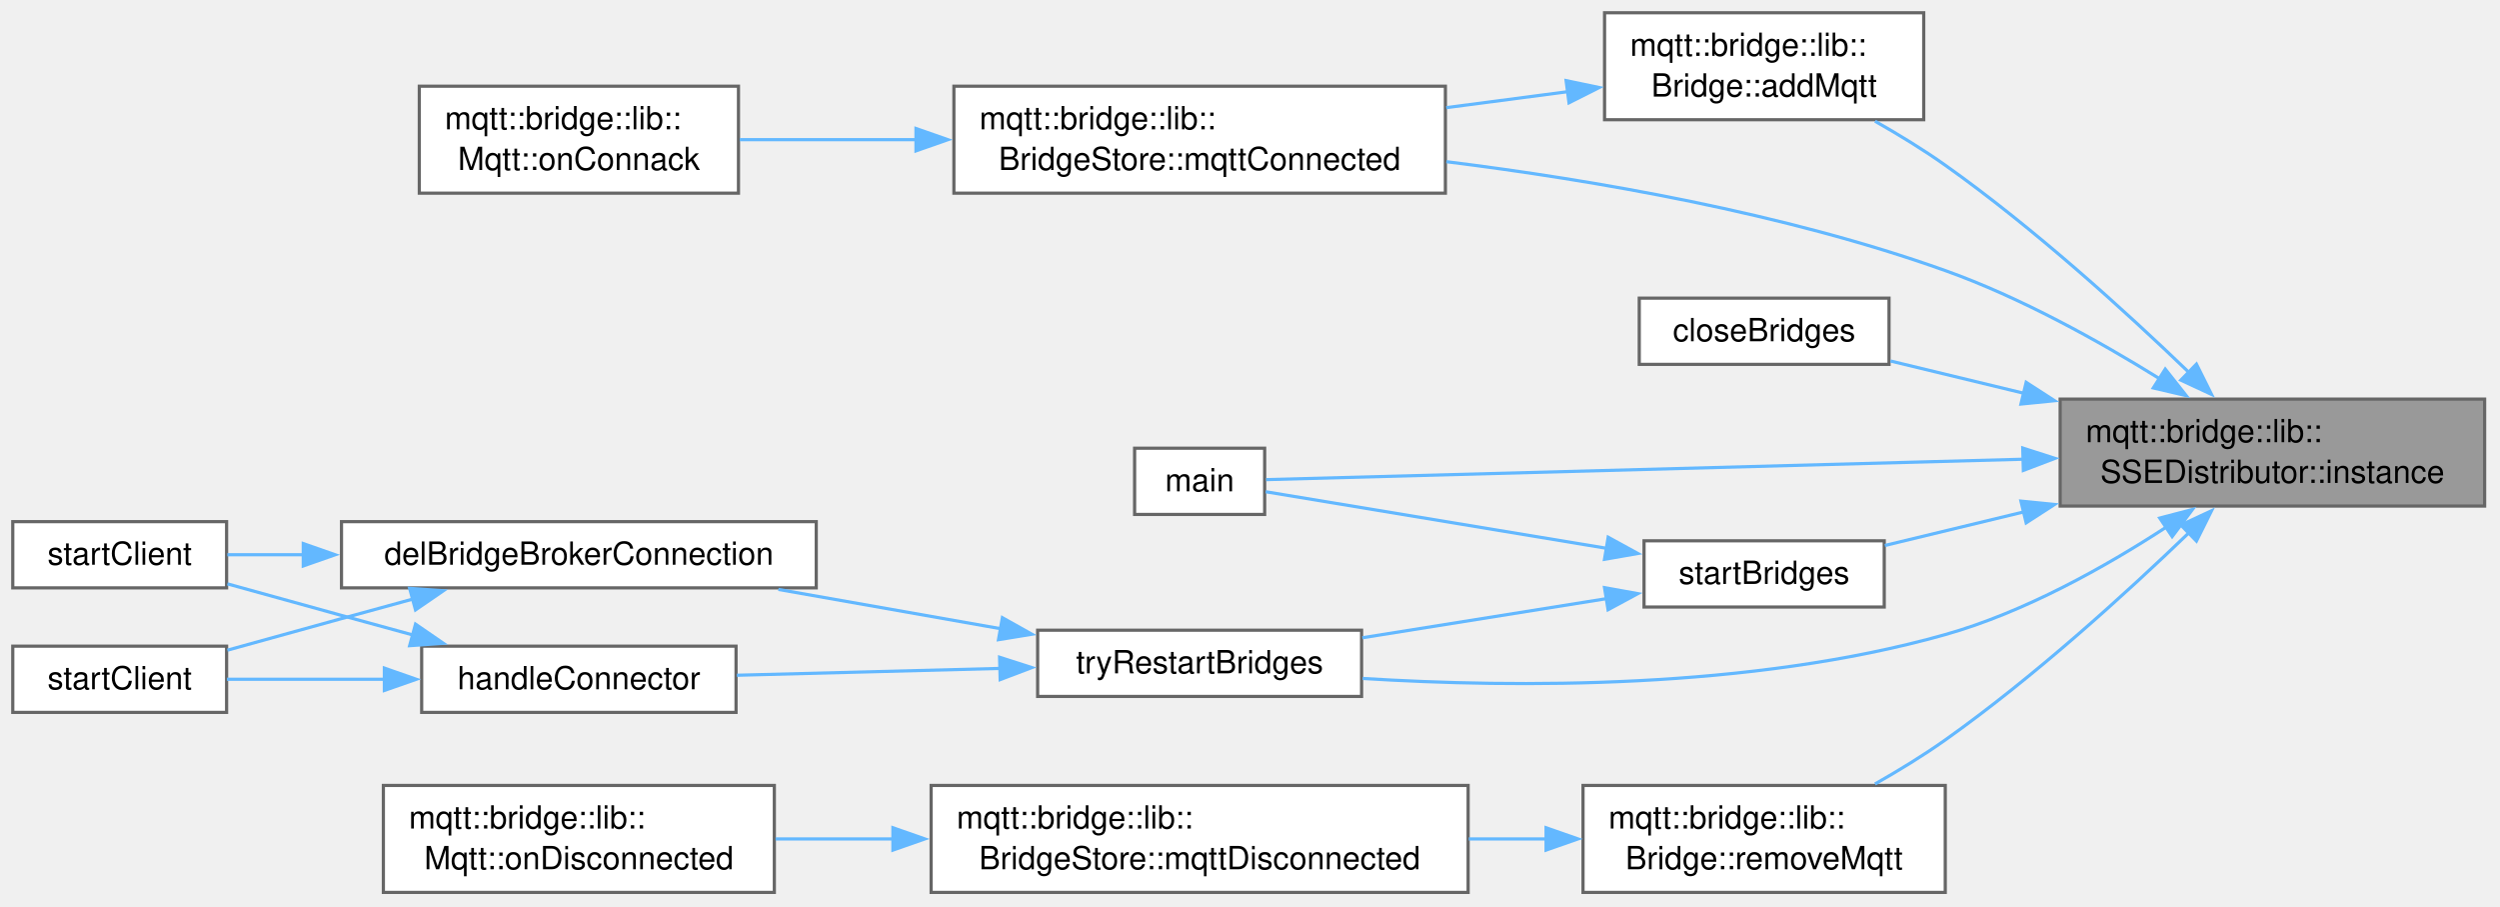
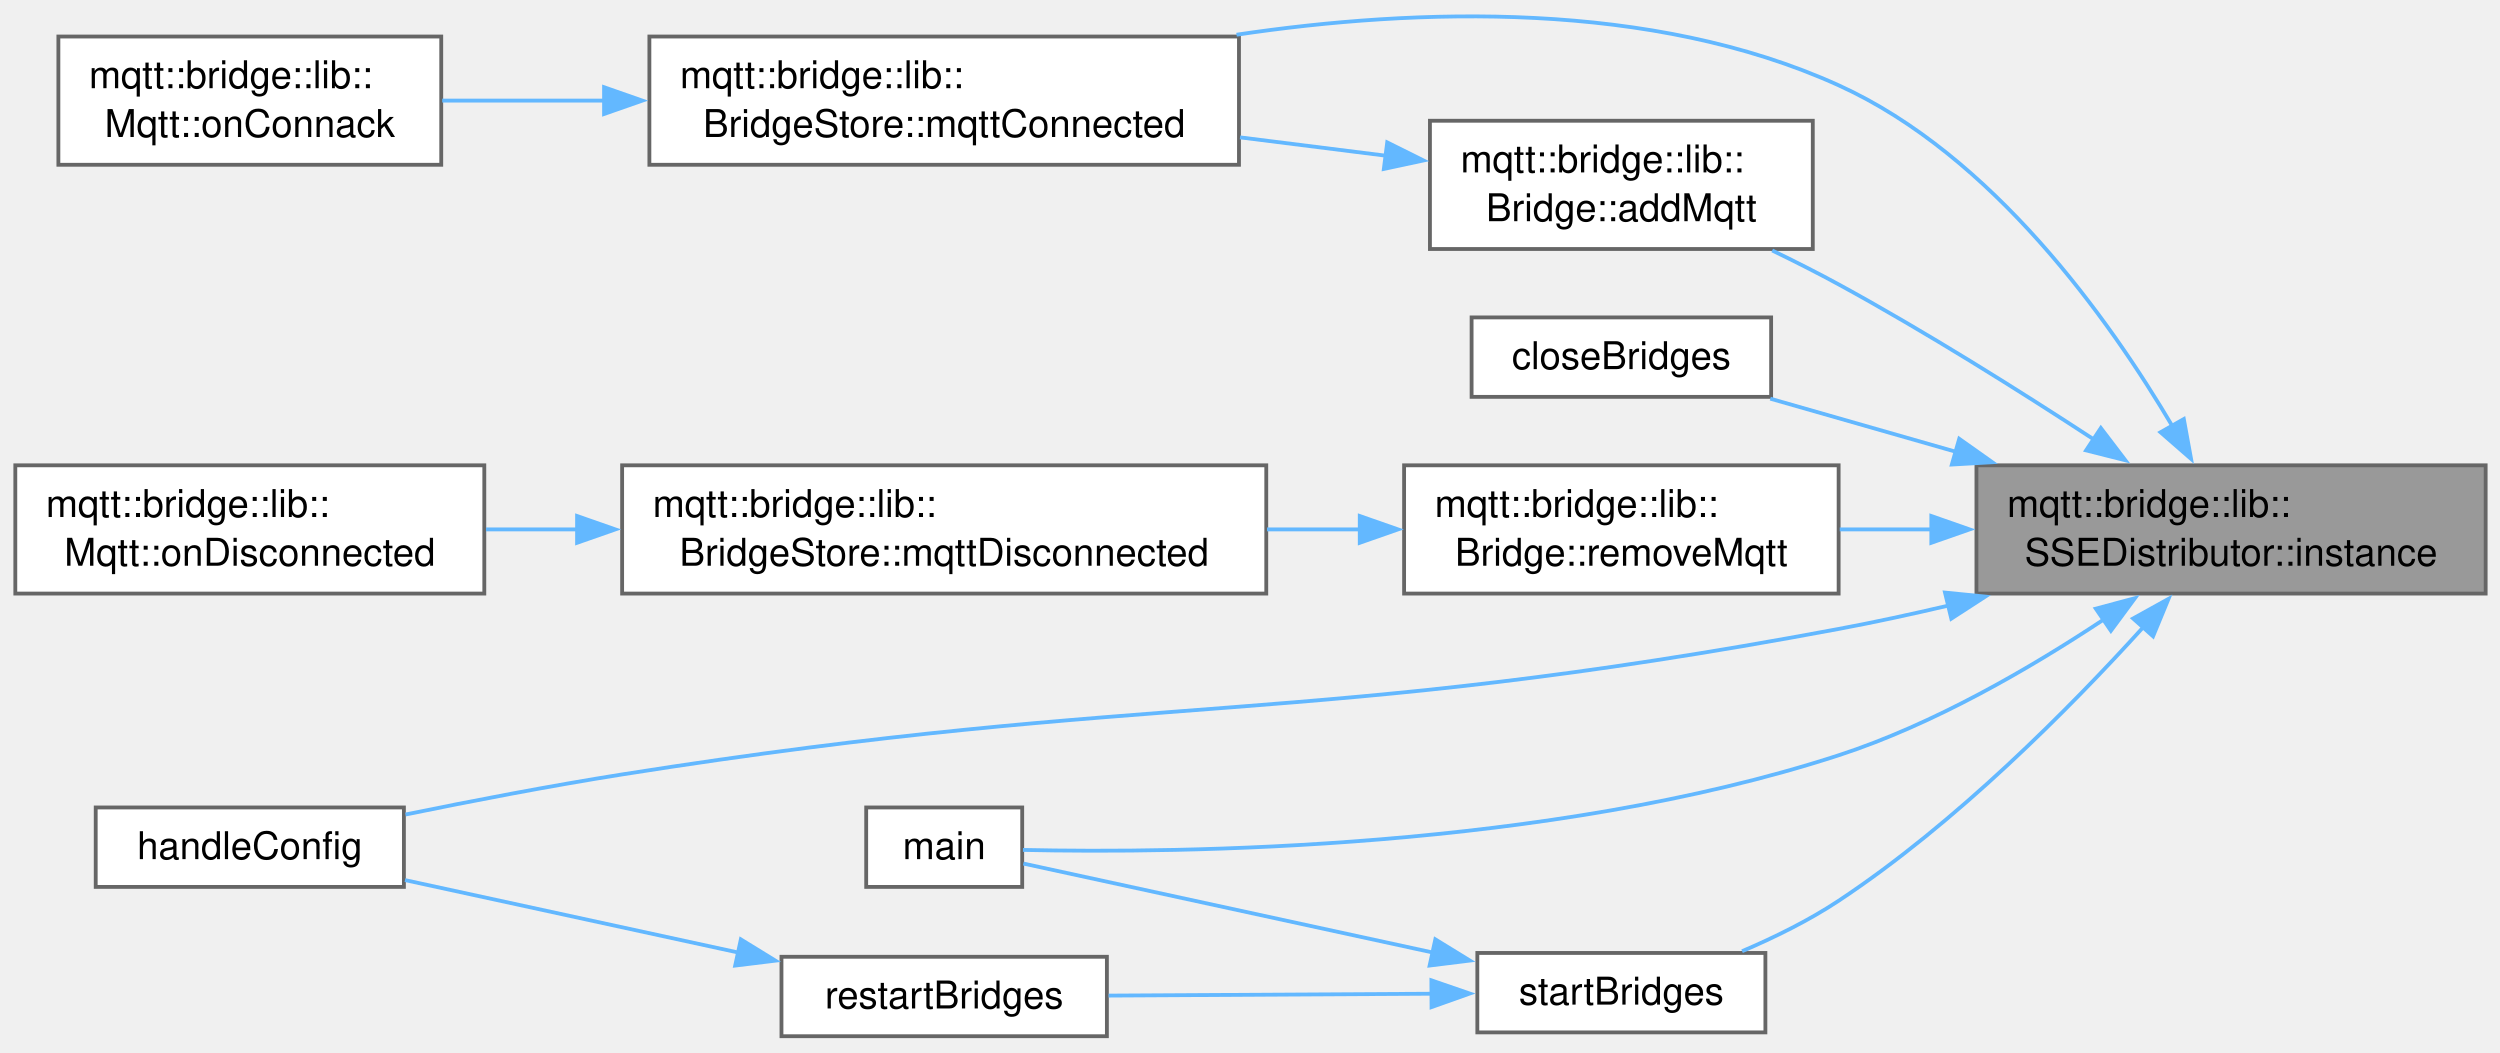
- <svg xmlns="http://www.w3.org/2000/svg" xmlns:xlink="http://www.w3.org/1999/xlink" width="783pt" height="284pt" viewBox="0.00 0.00 783.00 284.00">
-   <g id="graph0" class="graph" transform="scale(1 1) rotate(0) translate(4 279.5)">
+ <svg xmlns="http://www.w3.org/2000/svg" xmlns:xlink="http://www.w3.org/1999/xlink" width="653pt" height="275pt" viewBox="0.00 0.00 653.00 275.00">
+   <g id="graph0" class="graph" transform="scale(1 1) rotate(0) translate(4 270.66)">
    <g id="Node000001" class="node">
      <g id="a_Node000001">
        <a xlink:title=" ">
-           <polygon fill="#999999" stroke="#666666" points="774.5,-154.5 641.5,-154.5 641.5,-121 774.5,-121 774.5,-154.5" />
-           <text xml:space="preserve" text-anchor="start" x="649.5" y="-141" font-family="Helvetica,sans-Serif" font-size="10.00">mqtt::bridge::lib::</text>
-           <text xml:space="preserve" text-anchor="middle" x="708" y="-128.25" font-family="Helvetica,sans-Serif" font-size="10.00">SSEDistributor::instance</text>
+           <polygon fill="#999999" stroke="#666666" points="645.25,-149.12 512.25,-149.12 512.25,-115.62 645.25,-115.62 645.25,-149.12" />
+           <text xml:space="preserve" text-anchor="start" x="520.25" y="-135.62" font-family="Helvetica,sans-Serif" font-size="10.00">mqtt::bridge::lib::</text>
+           <text xml:space="preserve" text-anchor="middle" x="578.75" y="-122.88" font-family="Helvetica,sans-Serif" font-size="10.00">SSEDistributor::instance</text>
        </a>
      </g>
    </g>
    <g id="Node000002" class="node">
      <g id="a_Node000002">
        <a xlink:href="classmqtt_1_1bridge_1_1lib_1_1Bridge.html#a3a4293a660369d5d5976c303eb5e7262" target="_top" xlink:title=" ">
-           <polygon fill="white" stroke="#666666" points="598.75,-275.5 498.75,-275.5 498.75,-242 598.75,-242 598.75,-275.5" />
-           <text xml:space="preserve" text-anchor="start" x="506.75" y="-262" font-family="Helvetica,sans-Serif" font-size="10.00">mqtt::bridge::lib::</text>
-           <text xml:space="preserve" text-anchor="middle" x="548.75" y="-249.25" font-family="Helvetica,sans-Serif" font-size="10.00">Bridge::addMqtt</text>
+           <polygon fill="white" stroke="#666666" points="469.5,-239.12 369.5,-239.12 369.5,-205.62 469.5,-205.62 469.5,-239.12" />
+           <text xml:space="preserve" text-anchor="start" x="377.5" y="-225.62" font-family="Helvetica,sans-Serif" font-size="10.00">mqtt::bridge::lib::</text>
+           <text xml:space="preserve" text-anchor="middle" x="419.5" y="-212.88" font-family="Helvetica,sans-Serif" font-size="10.00">Bridge::addMqtt</text>
        </a>
      </g>
    </g>
    <g id="edge1_Node000001_Node000002" class="edge">
      <g id="a_edge1_Node000001_Node000002">
        <a xlink:title=" ">
-           <path fill="none" stroke="#63b8ff" d="M681.85,-162.86C662.07,-181.9 633.29,-208.06 605.5,-227.75 598.63,-232.62 590.93,-237.32 583.49,-241.54" />
-           <polygon fill="#63b8ff" stroke="#63b8ff" points="684.2,-165.46 688.93,-155.97 679.32,-160.44 684.2,-165.46" />
+           <path fill="none" stroke="#63b8ff" d="M542.86,-155.91C523.58,-168.52 498.99,-183.97 476.25,-196.38 470.72,-199.39 464.78,-202.4 458.9,-205.24" />
+           <polygon fill="#63b8ff" stroke="#63b8ff" points="544.74,-158.86 551.16,-150.43 540.88,-153.02 544.74,-158.86" />
        </a>
      </g>
    </g>
    <g id="Node000003" class="node">
      <g id="a_Node000003">
        <a xlink:href="classmqtt_1_1bridge_1_1lib_1_1BridgeStore.html#a3e74b309f1d8aa60e4487e35abc1a8b1" target="_top" xlink:title=" ">
-           <polygon fill="white" stroke="#666666" points="448.88,-252.5 294.88,-252.5 294.88,-219 448.88,-219 448.88,-252.5" />
-           <text xml:space="preserve" text-anchor="start" x="302.88" y="-239" font-family="Helvetica,sans-Serif" font-size="10.00">mqtt::bridge::lib::</text>
-           <text xml:space="preserve" text-anchor="middle" x="371.88" y="-226.25" font-family="Helvetica,sans-Serif" font-size="10.00">BridgeStore::mqttConnected</text>
-         </a>
-       </g>
-     </g>
-     <g id="edge6_Node000001_Node000003" class="edge">
-       <g id="a_edge6_Node000001_Node000003">
-         <a xlink:title=" ">
-           <path fill="none" stroke="#63b8ff" d="M672.58,-160.93C653.56,-172.74 629.05,-186.34 605.5,-194.75 555.01,-212.79 495.41,-223.09 449.18,-228.86" />
-           <polygon fill="#63b8ff" stroke="#63b8ff" points="674.43,-163.9 681,-155.59 670.68,-157.99 674.43,-163.9" />
+           <polygon fill="white" stroke="#666666" points="319.62,-261.12 165.62,-261.12 165.62,-227.62 319.62,-227.62 319.62,-261.12" />
+           <text xml:space="preserve" text-anchor="start" x="173.62" y="-247.62" font-family="Helvetica,sans-Serif" font-size="10.00">mqtt::bridge::lib::</text>
+           <text xml:space="preserve" text-anchor="middle" x="242.62" y="-234.88" font-family="Helvetica,sans-Serif" font-size="10.00">BridgeStore::mqttConnected</text>
+         </a>
+       </g>
+     </g>
+     <g id="edge7_Node000001_Node000003" class="edge">
+       <g id="a_edge7_Node000001_Node000003">
+         <a xlink:title=" ">
+           <path fill="none" stroke="#63b8ff" d="M563.56,-159.13C546.91,-187.34 516.4,-230.16 476.25,-248.38 427.24,-270.62 366.22,-268.62 318.98,-261.59" />
+           <polygon fill="#63b8ff" stroke="#63b8ff" points="566.41,-161.21 568.31,-150.79 560.32,-157.75 566.41,-161.21" />
        </a>
      </g>
    </g>
    <g id="Node000005" class="node">
      <g id="a_Node000005">
-         <a xlink:href="mqttbridge_8cpp.html#ac0dd8cd8684c94ee9b34a82905b2fbd3" target="_top" xlink:title=" ">
-           <polygon fill="white" stroke="#666666" points="587.88,-186.12 509.62,-186.12 509.62,-165.38 587.88,-165.38 587.88,-186.12" />
-           <text xml:space="preserve" text-anchor="middle" x="548.75" y="-172.62" font-family="Helvetica,sans-Serif" font-size="10.00">closeBridges</text>
+         <a xlink:href="mqttbridge_8cpp.html#a049ffc3274ea87fbe64bb3dede829cf4" target="_top" xlink:title=" ">
+           <polygon fill="white" stroke="#666666" points="458.62,-187.75 380.38,-187.75 380.38,-167 458.62,-167 458.62,-187.75" />
+           <text xml:space="preserve" text-anchor="middle" x="419.5" y="-174.25" font-family="Helvetica,sans-Serif" font-size="10.00">closeBridges</text>
        </a>
      </g>
    </g>
    <g id="edge4_Node000001_Node000005" class="edge">
      <g id="a_edge4_Node000001_Node000005">
        <a xlink:title=" ">
-           <path fill="none" stroke="#63b8ff" d="M630.17,-156.32C615.64,-159.83 601.04,-163.36 588.34,-166.43" />
-           <polygon fill="#63b8ff" stroke="#63b8ff" points="630.85,-159.75 639.75,-154 629.21,-152.95 630.85,-159.75" />
+           <path fill="none" stroke="#63b8ff" d="M506.96,-152.63C490.22,-157.42 473.01,-162.35 458.4,-166.53" />
+           <polygon fill="#63b8ff" stroke="#63b8ff" points="507.75,-156.05 516.4,-149.93 505.82,-149.32 507.75,-156.05" />
        </a>
      </g>
    </g>
    <g id="Node000006" class="node">
      <g id="a_Node000006">
-         <a xlink:href="mqttbridge_8cpp.html#a0ddf1224851353fc92bfbff6f499fa97" target="_top" xlink:title=" ">
-           <polygon fill="white" stroke="#666666" points="392.25,-139.12 351.5,-139.12 351.5,-118.38 392.25,-118.38 392.25,-139.12" />
-           <text xml:space="preserve" text-anchor="middle" x="371.88" y="-125.62" font-family="Helvetica,sans-Serif" font-size="10.00">main</text>
+         <a xlink:href="mqttbridge_8cpp.html#a950144f64b7a01a366fb06aecf986214" target="_top" xlink:title=" ">
+           <polygon fill="white" stroke="#666666" points="101.5,-59.75 21,-59.75 21,-39 101.5,-39 101.5,-59.75" />
+           <text xml:space="preserve" text-anchor="middle" x="61.25" y="-46.25" font-family="Helvetica,sans-Serif" font-size="10.00">handleConfig</text>
        </a>
      </g>
    </g>
    <g id="edge5_Node000001_Node000006" class="edge">
      <g id="a_edge5_Node000001_Node000006">
        <a xlink:title=" ">
-           <path fill="none" stroke="#63b8ff" d="M630.24,-135.68C552.8,-133.6 438.35,-130.51 392.71,-129.28" />
-           <polygon fill="#63b8ff" stroke="#63b8ff" points="629.78,-139.17 639.87,-135.94 629.97,-132.17 629.78,-139.17" />
+           <path fill="none" stroke="#63b8ff" d="M504.89,-112.48C495.3,-110.23 485.57,-108.12 476.25,-106.38 336.45,-80.23 298.98,-90.61 158.5,-68.38 139.83,-65.42 119.25,-61.46 101.93,-57.91" />
+           <polygon fill="#63b8ff" stroke="#63b8ff" points="504.03,-115.88 514.57,-114.83 505.68,-109.07 504.03,-115.88" />
        </a>
      </g>
    </g>
    <g id="Node000007" class="node">
      <g id="a_Node000007">
+         <a xlink:href="mqttbridge_8cpp.html#a0ddf1224851353fc92bfbff6f499fa97" target="_top" xlink:title=" ">
+           <polygon fill="white" stroke="#666666" points="263,-59.75 222.25,-59.75 222.25,-39 263,-39 263,-59.75" />
+           <text xml:space="preserve" text-anchor="middle" x="242.62" y="-46.25" font-family="Helvetica,sans-Serif" font-size="10.00">main</text>
+         </a>
+       </g>
+     </g>
+     <g id="edge6_Node000001_Node000007" class="edge">
+       <g id="a_edge6_Node000001_Node000007">
+         <a xlink:title=" ">
+           <path fill="none" stroke="#63b8ff" d="M545.49,-108.85C526.33,-96.14 501.01,-81.43 476.25,-73.38 400.39,-48.68 303.93,-47.76 263.19,-48.66" />
+           <polygon fill="#63b8ff" stroke="#63b8ff" points="543.42,-111.68 553.66,-114.42 547.37,-105.9 543.42,-111.68" />
+         </a>
+       </g>
+     </g>
+     <g id="Node000008" class="node">
+       <g id="a_Node000008">
        <a xlink:href="classmqtt_1_1bridge_1_1lib_1_1Bridge.html#afa30b1de86ead152082545890c307400" target="_top" xlink:title=" ">
-           <polygon fill="white" stroke="#666666" points="605.5,-33.5 492,-33.5 492,0 605.5,0 605.5,-33.5" />
-           <text xml:space="preserve" text-anchor="start" x="500" y="-20" font-family="Helvetica,sans-Serif" font-size="10.00">mqtt::bridge::lib::</text>
-           <text xml:space="preserve" text-anchor="middle" x="548.75" y="-7.25" font-family="Helvetica,sans-Serif" font-size="10.00">Bridge::removeMqtt</text>
-         </a>
-       </g>
-     </g>
-     <g id="edge7_Node000001_Node000007" class="edge">
-       <g id="a_edge7_Node000001_Node000007">
-         <a xlink:title=" ">
-           <path fill="none" stroke="#63b8ff" d="M681.85,-112.64C662.07,-93.6 633.29,-67.44 605.5,-47.75 598.63,-42.88 590.93,-38.18 583.49,-33.96" />
-           <polygon fill="#63b8ff" stroke="#63b8ff" points="679.32,-115.06 688.93,-119.53 684.2,-110.04 679.32,-115.06" />
-         </a>
-       </g>
-     </g>
-     <g id="Node000010" class="node">
-       <g id="a_Node000010">
-         <a xlink:href="mqttbridge_8cpp.html#ac4db1bc049804762ae0893100ec95dec" target="_top" xlink:title=" ">
-           <polygon fill="white" stroke="#666666" points="586.38,-110.12 511.12,-110.12 511.12,-89.38 586.38,-89.38 586.38,-110.12" />
-           <text xml:space="preserve" text-anchor="middle" x="548.75" y="-96.62" font-family="Helvetica,sans-Serif" font-size="10.00">startBridges</text>
-         </a>
-       </g>
-     </g>
-     <g id="edge10_Node000001_Node000010" class="edge">
-       <g id="a_edge10_Node000001_Node000010">
-         <a xlink:title=" ">
-           <path fill="none" stroke="#63b8ff" d="M630.19,-119.19C614.98,-115.51 599.68,-111.82 586.56,-108.65" />
-           <polygon fill="#63b8ff" stroke="#63b8ff" points="629.21,-122.55 639.75,-121.5 630.85,-115.75 629.21,-122.55" />
+           <polygon fill="white" stroke="#666666" points="476.25,-149.12 362.75,-149.12 362.75,-115.62 476.25,-115.62 476.25,-149.12" />
+           <text xml:space="preserve" text-anchor="start" x="370.75" y="-135.62" font-family="Helvetica,sans-Serif" font-size="10.00">mqtt::bridge::lib::</text>
+           <text xml:space="preserve" text-anchor="middle" x="419.5" y="-122.88" font-family="Helvetica,sans-Serif" font-size="10.00">Bridge::removeMqtt</text>
+         </a>
+       </g>
+     </g>
+     <g id="edge8_Node000001_Node000008" class="edge">
+       <g id="a_edge8_Node000001_Node000008">
+         <a xlink:title=" ">
+           <path fill="none" stroke="#63b8ff" d="M500.56,-132.38C492.46,-132.38 484.34,-132.38 476.54,-132.38" />
+           <polygon fill="#63b8ff" stroke="#63b8ff" points="500.46,-135.88 510.46,-132.38 500.46,-128.88 500.46,-135.88" />
        </a>
      </g>
    </g>
    <g id="Node000011" class="node">
      <g id="a_Node000011">
-         <a xlink:href="mqttbridge_8cpp.html#a90732e510a2e6efcd8d0ab7912f5b043" target="_top" xlink:title=" ">
-           <polygon fill="white" stroke="#666666" points="422.62,-82.12 321.12,-82.12 321.12,-61.38 422.62,-61.38 422.62,-82.12" />
-           <text xml:space="preserve" text-anchor="middle" x="371.88" y="-68.62" font-family="Helvetica,sans-Serif" font-size="10.00">tryRestartBridges</text>
-         </a>
-       </g>
-     </g>
-     <g id="edge19_Node000001_Node000011" class="edge">
-       <g id="a_edge19_Node000001_Node000011">
-         <a xlink:title=" ">
-           <path fill="none" stroke="#63b8ff" d="M674.8,-114.44C655.67,-101.97 630.34,-87.76 605.5,-80.75 544.43,-63.51 470.78,-64.03 422.94,-67.01" />
-           <polygon fill="#63b8ff" stroke="#63b8ff" points="672.7,-117.25 682.95,-119.92 676.6,-111.44 672.7,-117.25" />
+         <a xlink:href="mqttbridge_8cpp.html#ac4db1bc049804762ae0893100ec95dec" target="_top" xlink:title=" ">
+           <polygon fill="white" stroke="#666666" points="457.12,-21.75 381.88,-21.75 381.88,-1 457.12,-1 457.12,-21.75" />
+           <text xml:space="preserve" text-anchor="middle" x="419.5" y="-8.25" font-family="Helvetica,sans-Serif" font-size="10.00">startBridges</text>
+         </a>
+       </g>
+     </g>
+     <g id="edge11_Node000001_Node000011" class="edge">
+       <g id="a_edge11_Node000001_Node000011">
+         <a xlink:title=" ">
+           <path fill="none" stroke="#63b8ff" d="M555.83,-106.85C536.54,-85.59 506.84,-55.62 476.25,-35.38 468.52,-30.26 459.51,-25.82 451.03,-22.2" />
+           <polygon fill="#63b8ff" stroke="#63b8ff" points="553.16,-109.11 562.42,-114.24 558.38,-104.45 553.16,-109.11" />
        </a>
      </g>
    </g>
    <g id="edge2_Node000002_Node000003" class="edge">
      <g id="a_edge2_Node000002_Node000003">
        <a xlink:title=" ">
-           <path fill="none" stroke="#63b8ff" d="M487.48,-250.82C475.13,-249.2 461.97,-247.47 449.14,-245.78" />
-           <polygon fill="#63b8ff" stroke="#63b8ff" points="486.7,-254.25 497.07,-252.08 487.61,-247.31 486.7,-254.25" />
+           <path fill="none" stroke="#63b8ff" d="M358.23,-229.96C345.88,-231.51 332.72,-233.17 319.89,-234.78" />
+           <polygon fill="#63b8ff" stroke="#63b8ff" points="358.34,-233.47 367.82,-228.75 357.46,-226.53 358.34,-233.47" />
        </a>
      </g>
    </g>
    <g id="Node000004" class="node">
      <g id="a_Node000004">
        <a xlink:href="classmqtt_1_1bridge_1_1lib_1_1Mqtt.html#a695ccafca764022552d51da3faccbdac" target="_top" xlink:title=" ">
-           <polygon fill="white" stroke="#666666" points="227.38,-252.5 127.38,-252.5 127.38,-219 227.38,-219 227.38,-252.5" />
-           <text xml:space="preserve" text-anchor="start" x="135.38" y="-239" font-family="Helvetica,sans-Serif" font-size="10.00">mqtt::bridge::lib::</text>
-           <text xml:space="preserve" text-anchor="middle" x="177.38" y="-226.25" font-family="Helvetica,sans-Serif" font-size="10.00">Mqtt::onConnack</text>
+           <polygon fill="white" stroke="#666666" points="111.25,-261.12 11.25,-261.12 11.25,-227.62 111.25,-227.62 111.25,-261.12" />
+           <text xml:space="preserve" text-anchor="start" x="19.25" y="-247.62" font-family="Helvetica,sans-Serif" font-size="10.00">mqtt::bridge::lib::</text>
+           <text xml:space="preserve" text-anchor="middle" x="61.25" y="-234.88" font-family="Helvetica,sans-Serif" font-size="10.00">Mqtt::onConnack</text>
        </a>
      </g>
    </g>
    <g id="edge3_Node000003_Node000004" class="edge">
      <g id="a_edge3_Node000003_Node000004">
        <a xlink:title=" ">
-           <path fill="none" stroke="#63b8ff" d="M283.09,-235.75C264.1,-235.75 244.67,-235.75 227.78,-235.75" />
-           <polygon fill="#63b8ff" stroke="#63b8ff" points="283,-239.25 293,-235.75 283,-232.25 283,-239.25" />
-         </a>
-       </g>
-     </g>
-     <g id="Node000008" class="node">
-       <g id="a_Node000008">
-         <a xlink:href="classmqtt_1_1bridge_1_1lib_1_1BridgeStore.html#a9384b7d7ef7214dbe923d445e3201156" target="_top" xlink:title=" ">
-           <polygon fill="white" stroke="#666666" points="456,-33.5 287.75,-33.5 287.75,0 456,0 456,-33.5" />
-           <text xml:space="preserve" text-anchor="start" x="295.75" y="-20" font-family="Helvetica,sans-Serif" font-size="10.00">mqtt::bridge::lib::</text>
-           <text xml:space="preserve" text-anchor="middle" x="371.88" y="-7.25" font-family="Helvetica,sans-Serif" font-size="10.00">BridgeStore::mqttDisconnected</text>
-         </a>
-       </g>
-     </g>
-     <g id="edge8_Node000007_Node000008" class="edge">
-       <g id="a_edge8_Node000007_Node000008">
-         <a xlink:title=" ">
-           <path fill="none" stroke="#63b8ff" d="M480.49,-16.75C472.53,-16.75 464.34,-16.75 456.2,-16.75" />
-           <polygon fill="#63b8ff" stroke="#63b8ff" points="480.42,-20.25 490.42,-16.75 480.42,-13.25 480.42,-20.25" />
+           <path fill="none" stroke="#63b8ff" d="M154.13,-244.38C139.47,-244.38 124.74,-244.38 111.5,-244.38" />
+           <polygon fill="#63b8ff" stroke="#63b8ff" points="153.78,-247.88 163.78,-244.38 153.78,-240.88 153.78,-247.88" />
        </a>
      </g>
    </g>
    <g id="Node000009" class="node">
      <g id="a_Node000009">
-         <a xlink:href="classmqtt_1_1bridge_1_1lib_1_1Mqtt.html#a0628e4ad221204e943cdb08061c99e94" target="_top" xlink:title=" ">
-           <polygon fill="white" stroke="#666666" points="238.62,-33.5 116.12,-33.5 116.12,0 238.62,0 238.62,-33.5" />
-           <text xml:space="preserve" text-anchor="start" x="124.12" y="-20" font-family="Helvetica,sans-Serif" font-size="10.00">mqtt::bridge::lib::</text>
-           <text xml:space="preserve" text-anchor="middle" x="177.38" y="-7.25" font-family="Helvetica,sans-Serif" font-size="10.00">Mqtt::onDisconnected</text>
+         <a xlink:href="classmqtt_1_1bridge_1_1lib_1_1BridgeStore.html#a9384b7d7ef7214dbe923d445e3201156" target="_top" xlink:title=" ">
+           <polygon fill="white" stroke="#666666" points="326.75,-149.12 158.5,-149.12 158.5,-115.62 326.75,-115.62 326.75,-149.12" />
+           <text xml:space="preserve" text-anchor="start" x="166.5" y="-135.62" font-family="Helvetica,sans-Serif" font-size="10.00">mqtt::bridge::lib::</text>
+           <text xml:space="preserve" text-anchor="middle" x="242.62" y="-122.88" font-family="Helvetica,sans-Serif" font-size="10.00">BridgeStore::mqttDisconnected</text>
        </a>
      </g>
    </g>
    <g id="edge9_Node000008_Node000009" class="edge">
      <g id="a_edge9_Node000008_Node000009">
        <a xlink:title=" ">
-           <path fill="none" stroke="#63b8ff" d="M275.81,-16.75C263.29,-16.75 250.73,-16.75 239,-16.75" />
-           <polygon fill="#63b8ff" stroke="#63b8ff" points="275.77,-20.25 285.77,-16.75 275.77,-13.25 275.77,-20.25" />
-         </a>
-       </g>
-     </g>
-     <g id="edge11_Node000010_Node000006" class="edge">
-       <g id="a_edge11_Node000010_Node000006">
-         <a xlink:title=" ">
-           <path fill="none" stroke="#63b8ff" d="M499.63,-107.73C464.37,-113.58 418.32,-121.21 392.55,-125.49" />
-           <polygon fill="#63b8ff" stroke="#63b8ff" points="499.88,-111.24 509.17,-106.15 498.73,-104.33 499.88,-111.24" />
-         </a>
-       </g>
-     </g>
-     <g id="edge12_Node000010_Node000011" class="edge">
-       <g id="a_edge12_Node000010_Node000011">
-         <a xlink:title=" ">
-           <path fill="none" stroke="#63b8ff" d="M499.4,-92.01C475.58,-88.19 446.89,-83.6 422.85,-79.75" />
-           <polygon fill="#63b8ff" stroke="#63b8ff" points="498.74,-95.45 509.17,-93.57 499.85,-88.54 498.74,-95.45" />
+           <path fill="none" stroke="#63b8ff" d="M351.24,-132.38C343.28,-132.38 335.09,-132.38 326.95,-132.38" />
+           <polygon fill="#63b8ff" stroke="#63b8ff" points="351.17,-135.88 361.17,-132.38 351.17,-128.88 351.17,-135.88" />
+         </a>
+       </g>
+     </g>
+     <g id="Node000010" class="node">
+       <g id="a_Node000010">
+         <a xlink:href="classmqtt_1_1bridge_1_1lib_1_1Mqtt.html#a0628e4ad221204e943cdb08061c99e94" target="_top" xlink:title=" ">
+           <polygon fill="white" stroke="#666666" points="122.5,-149.12 0,-149.12 0,-115.62 122.5,-115.62 122.5,-149.12" />
+           <text xml:space="preserve" text-anchor="start" x="8" y="-135.62" font-family="Helvetica,sans-Serif" font-size="10.00">mqtt::bridge::lib::</text>
+           <text xml:space="preserve" text-anchor="middle" x="61.25" y="-122.88" font-family="Helvetica,sans-Serif" font-size="10.00">Mqtt::onDisconnected</text>
+         </a>
+       </g>
+     </g>
+     <g id="edge10_Node000009_Node000010" class="edge">
+       <g id="a_edge10_Node000009_Node000010">
+         <a xlink:title=" ">
+           <path fill="none" stroke="#63b8ff" d="M146.79,-132.38C138.7,-132.38 130.67,-132.38 122.95,-132.38" />
+           <polygon fill="#63b8ff" stroke="#63b8ff" points="146.73,-135.88 156.73,-132.38 146.73,-128.88 146.73,-135.88" />
+         </a>
+       </g>
+     </g>
+     <g id="edge12_Node000011_Node000007" class="edge">
+       <g id="a_edge12_Node000011_Node000007">
+         <a xlink:title=" ">
+           <path fill="none" stroke="#63b8ff" d="M370.38,-21.83C335.12,-29.49 289.07,-39.5 263.3,-45.1" />
+           <polygon fill="#63b8ff" stroke="#63b8ff" points="370.91,-25.3 379.93,-19.76 369.42,-18.46 370.91,-25.3" />
        </a>
      </g>
    </g>
    <g id="Node000012" class="node">
      <g id="a_Node000012">
-         <a xlink:href="mqttbridge_8cpp.html#abaecb3a278e25c3770ab0ae7253e04a7" target="_top" xlink:title=" ">
-           <polygon fill="white" stroke="#666666" points="251.75,-116.12 103,-116.12 103,-95.38 251.75,-95.38 251.75,-116.12" />
-           <text xml:space="preserve" text-anchor="middle" x="177.38" y="-102.62" font-family="Helvetica,sans-Serif" font-size="10.00">delBridgeBrokerConnection</text>
+         <a xlink:href="mqttbridge_8cpp.html#ad55d86bc4a27f17b5ccd51659519f60d" target="_top" xlink:title=" ">
+           <polygon fill="white" stroke="#666666" points="285.12,-20.75 200.12,-20.75 200.12,0 285.12,0 285.12,-20.75" />
+           <text xml:space="preserve" text-anchor="middle" x="242.62" y="-7.25" font-family="Helvetica,sans-Serif" font-size="10.00">restartBridges</text>
        </a>
      </g>
    </g>
    <g id="edge13_Node000011_Node000012" class="edge">
      <g id="a_edge13_Node000011_Node000012">
        <a xlink:title=" ">
-           <path fill="none" stroke="#63b8ff" d="M309.47,-82.6C287.23,-86.52 262.13,-90.96 239.89,-94.89" />
-           <polygon fill="#63b8ff" stroke="#63b8ff" points="310.07,-86.04 319.31,-80.86 308.85,-79.15 310.07,-86.04" />
-         </a>
-       </g>
-     </g>
-     <g id="Node000015" class="node">
-       <g id="a_Node000015">
-         <a xlink:href="mqttbridge_8cpp.html#a0d29fd238d0a229ef0f176e1159f8b1a" target="_top" xlink:title=" ">
-           <polygon fill="white" stroke="#666666" points="226.62,-77.12 128.12,-77.12 128.12,-56.38 226.62,-56.38 226.62,-77.12" />
-           <text xml:space="preserve" text-anchor="middle" x="177.38" y="-63.62" font-family="Helvetica,sans-Serif" font-size="10.00">handleConnector</text>
-         </a>
-       </g>
-     </g>
-     <g id="edge16_Node000011_Node000015" class="edge">
-       <g id="a_edge16_Node000011_Node000015">
-         <a xlink:title=" ">
-           <path fill="none" stroke="#63b8ff" d="M309.63,-70.16C282.89,-69.46 251.97,-68.66 226.87,-68.01" />
-           <polygon fill="#63b8ff" stroke="#63b8ff" points="309.2,-73.65 319.29,-70.41 309.38,-66.65 309.2,-73.65" />
-         </a>
-       </g>
-     </g>
-     <g id="Node000013" class="node">
-       <g id="a_Node000013">
-         <a xlink:href="mqttbridge_8cpp.html#ad84302247d911fde5d3ec263d3b757f9" target="_top" xlink:title=" ">
-           <polygon fill="white" stroke="#666666" points="67,-116.12 0,-116.12 0,-95.38 67,-95.38 67,-116.12" />
-           <text xml:space="preserve" text-anchor="middle" x="33.5" y="-102.62" font-family="Helvetica,sans-Serif" font-size="10.00">startClient</text>
-         </a>
-       </g>
-     </g>
-     <g id="edge14_Node000012_Node000013" class="edge">
-       <g id="a_edge14_Node000012_Node000013">
-         <a xlink:title=" ">
-           <path fill="none" stroke="#63b8ff" d="M91.28,-105.75C82.81,-105.75 74.63,-105.75 67.23,-105.75" />
-           <polygon fill="#63b8ff" stroke="#63b8ff" points="91.02,-109.25 101.02,-105.75 91.02,-102.25 91.02,-109.25" />
-         </a>
-       </g>
-     </g>
-     <g id="Node000014" class="node">
-       <g id="a_Node000014">
-         <a xlink:href="mqttbridge_8cpp.html#a1c2878ce9e95e211ae0fd04d12ea43f7" target="_top" xlink:title=" ">
-           <polygon fill="white" stroke="#666666" points="67,-77.12 0,-77.12 0,-56.38 67,-56.38 67,-77.12" />
-           <text xml:space="preserve" text-anchor="middle" x="33.5" y="-63.62" font-family="Helvetica,sans-Serif" font-size="10.00">startClient</text>
-         </a>
-       </g>
-     </g>
-     <g id="edge15_Node000012_Node000014" class="edge">
-       <g id="a_edge15_Node000012_Node000014">
-         <a xlink:title=" ">
-           <path fill="none" stroke="#63b8ff" d="M125.49,-91.91C117.95,-89.85 110.27,-87.75 103,-85.75 91.34,-82.54 78.57,-79.01 67.24,-75.86" />
-           <polygon fill="#63b8ff" stroke="#63b8ff" points="124.35,-95.23 134.92,-94.48 126.19,-88.48 124.35,-95.23" />
-         </a>
-       </g>
-     </g>
-     <g id="edge17_Node000015_Node000013" class="edge">
-       <g id="a_edge17_Node000015_Node000013">
-         <a xlink:title=" ">
-           <path fill="none" stroke="#63b8ff" d="M125.49,-80.59C117.95,-82.65 110.27,-84.75 103,-86.75 91.34,-89.96 78.57,-93.49 67.24,-96.64" />
-           <polygon fill="#63b8ff" stroke="#63b8ff" points="126.19,-84.02 134.92,-78.02 124.35,-77.27 126.19,-84.02" />
-         </a>
-       </g>
-     </g>
-     <g id="edge18_Node000015_Node000014" class="edge">
-       <g id="a_edge18_Node000015_Node000014">
-         <a xlink:title=" ">
-           <path fill="none" stroke="#63b8ff" d="M116.91,-66.75C99.85,-66.75 81.89,-66.75 67.1,-66.75" />
-           <polygon fill="#63b8ff" stroke="#63b8ff" points="116.43,-70.25 126.43,-66.75 116.43,-63.25 116.43,-70.25" />
+           <path fill="none" stroke="#63b8ff" d="M370.08,-11.1C343.55,-10.95 311,-10.76 285.57,-10.61" />
+           <polygon fill="#63b8ff" stroke="#63b8ff" points="369.88,-14.6 379.9,-11.15 369.92,-7.6 369.88,-14.6" />
+         </a>
+       </g>
+     </g>
+     <g id="edge14_Node000012_Node000006" class="edge">
+       <g id="a_edge14_Node000012_Node000006">
+         <a xlink:title=" ">
+           <path fill="none" stroke="#63b8ff" d="M188.87,-21.85C161,-27.9 127.38,-35.22 101.78,-40.78" />
+           <polygon fill="#63b8ff" stroke="#63b8ff" points="189.51,-25.29 198.54,-19.74 188.03,-18.45 189.51,-25.29" />
        </a>
      </g>
    </g>
  </g>
</svg>
